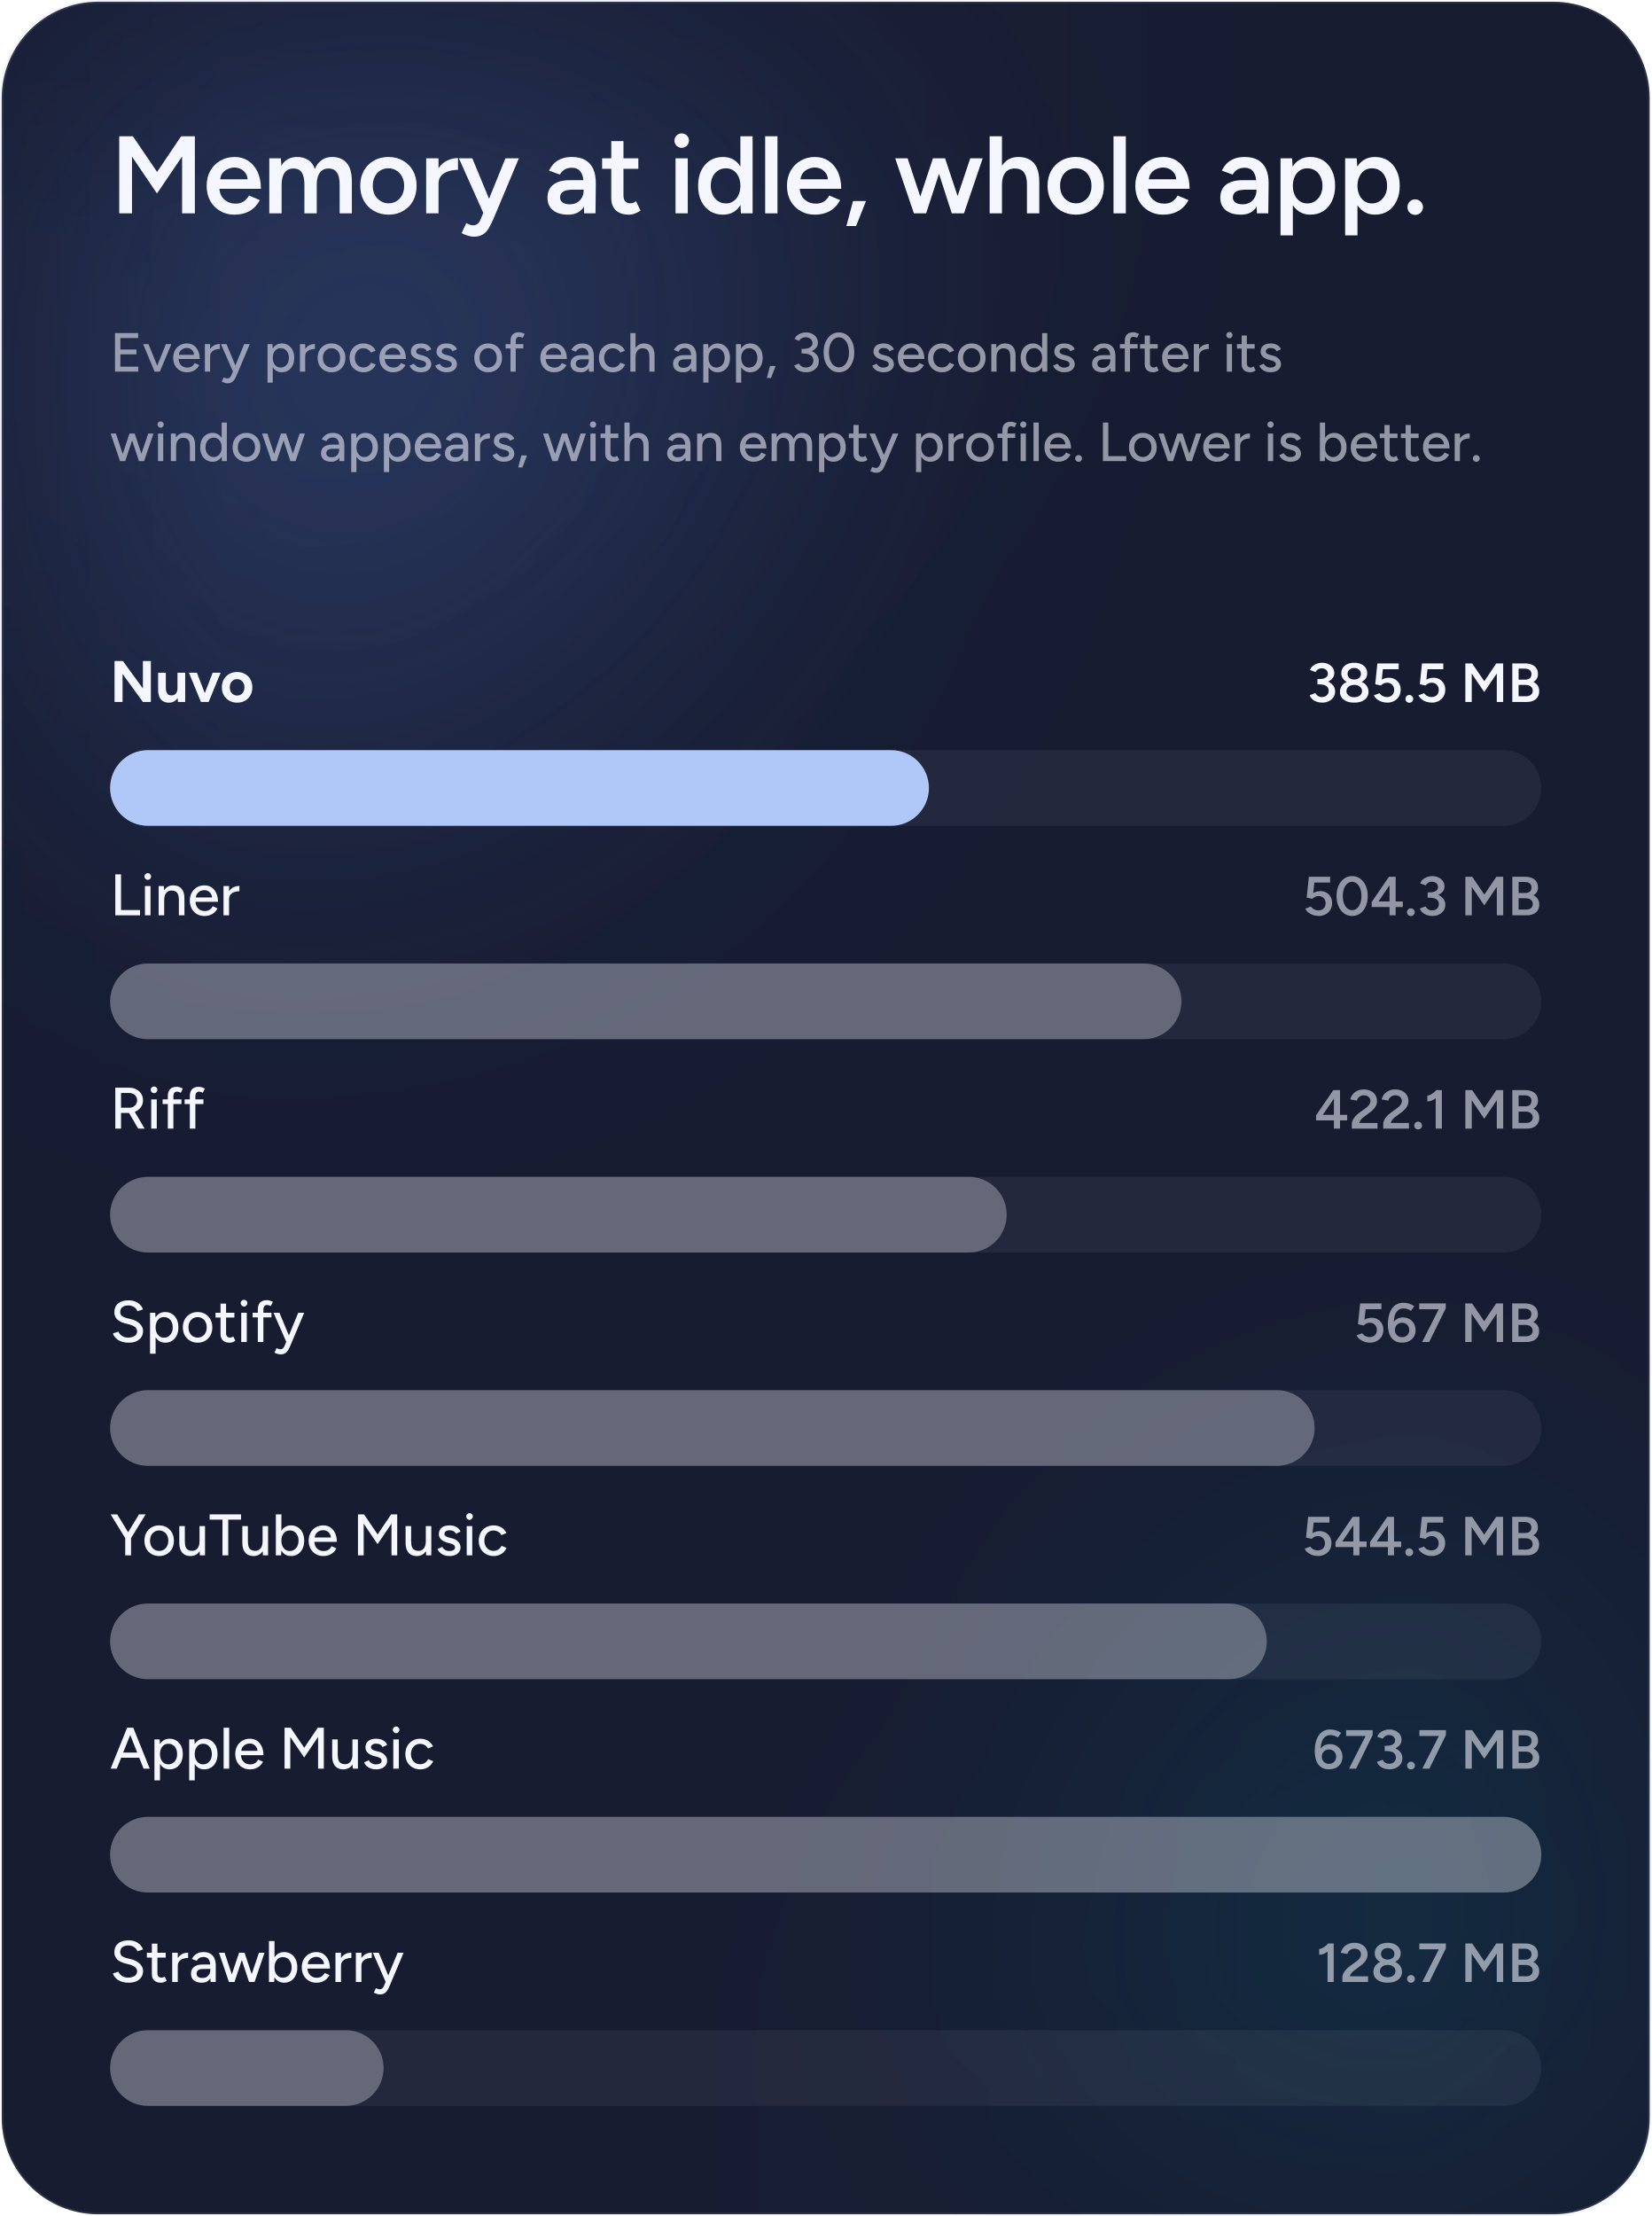
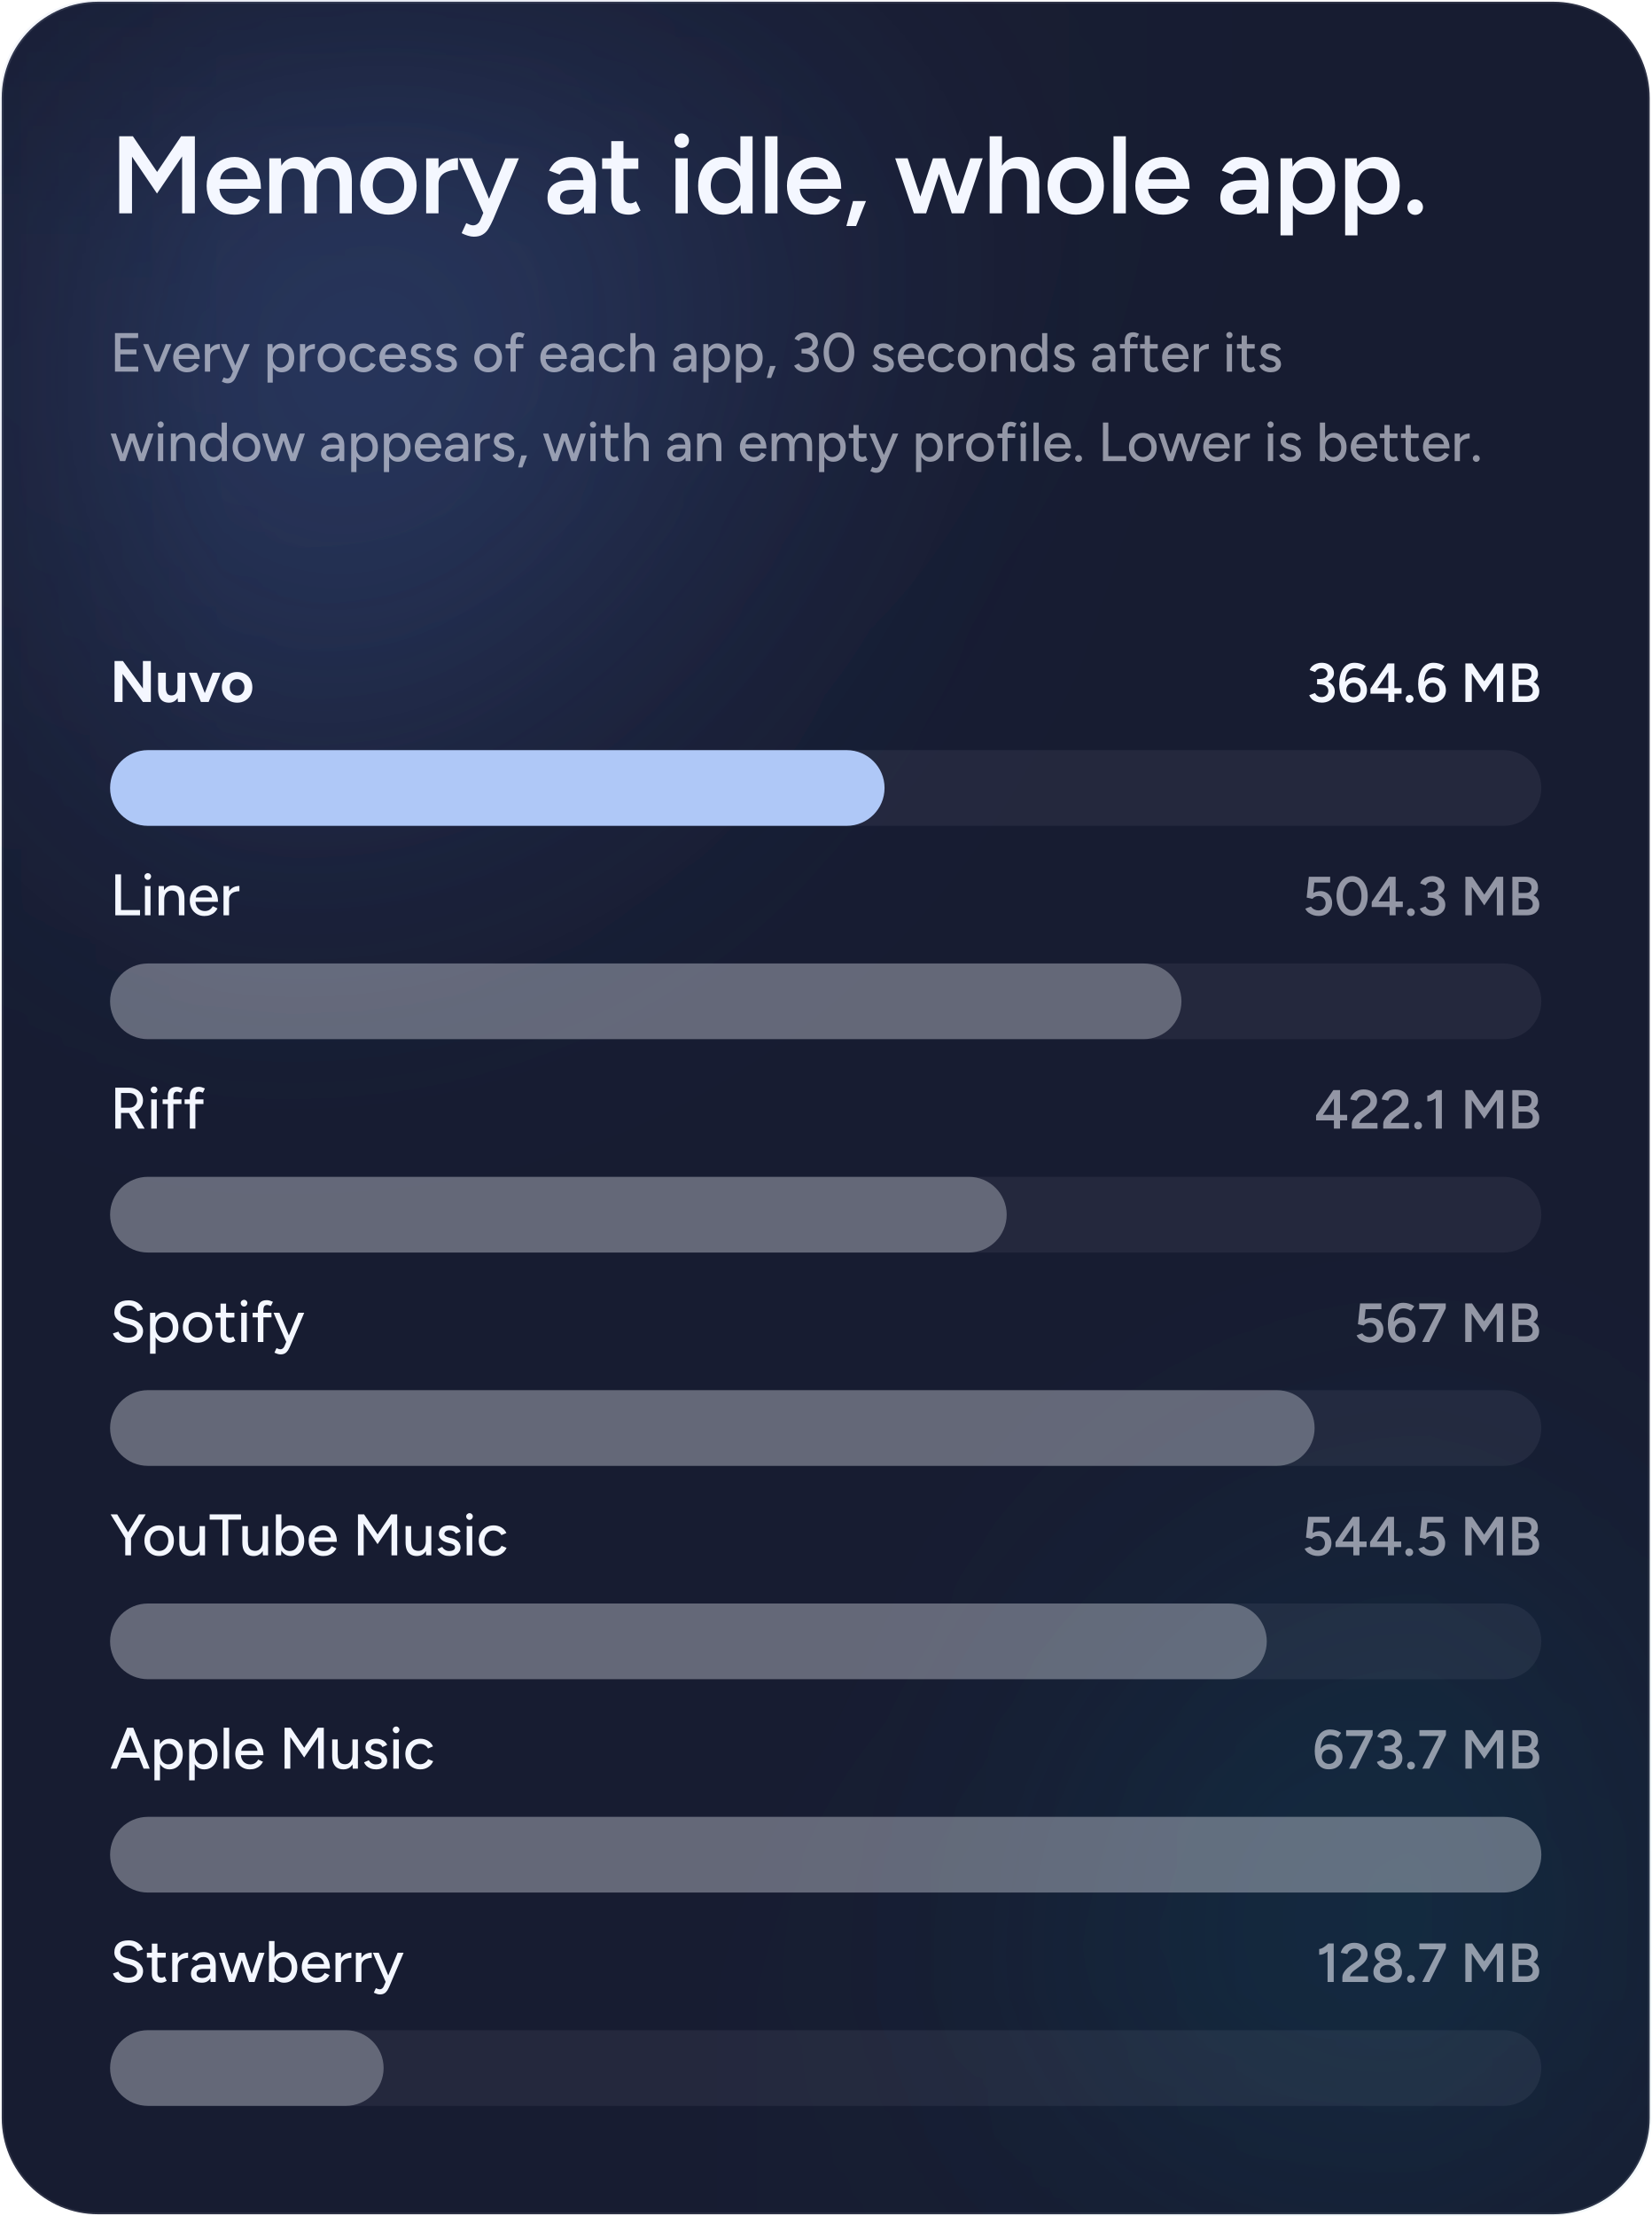
<svg xmlns="http://www.w3.org/2000/svg" width="480" height="644" viewBox="0 0 480 644" role="img" aria-label="Memory at idle, whole app.">
  <defs>
    <path id="g500-2c" d="M37 115 95 -103H198L114 115Z" />
    <path id="g500-2e" d="M109 14Q84 14 66 -4Q47 -22 47 -48Q47 -74 66 -92Q84 -110 109 -110Q135 -110 154 -92Q172 -74 172 -48Q172 -22 154 -4Q135 14 109 14Z" />
    <path id="g500-30" d="M321 12Q240 12 177 -34Q114 -81 78 -162Q43 -244 43 -350Q43 -456 78 -538Q114 -619 176 -666Q239 -712 321 -712Q403 -712 466 -666Q528 -619 564 -538Q600 -456 600 -350Q600 -244 564 -162Q529 -81 466 -34Q403 12 321 12ZM321 -78Q374 -78 416 -113Q457 -148 480 -209Q503 -270 503 -350Q503 -430 480 -492Q457 -553 416 -588Q374 -623 321 -623Q268 -623 227 -588Q186 -553 163 -492Q140 -430 140 -350Q140 -270 163 -208Q186 -147 227 -112Q268 -78 321 -78Z" />
    <path id="g500-33" d="M272 12Q218 12 174 -4Q130 -20 100 -48Q70 -76 54 -109L139 -148Q149 -134 164 -116Q179 -99 204 -87Q229 -75 266 -75Q329 -75 366 -111Q404 -147 404 -202Q404 -243 382 -272Q360 -300 318 -315Q275 -330 214 -330H189V-413H214Q296 -413 342 -441Q388 -469 388 -520Q388 -549 372 -572Q357 -596 330 -610Q302 -625 264 -625Q240 -625 218 -618Q195 -610 176 -596Q157 -581 143 -558L61 -595Q78 -632 109 -658Q140 -684 181 -698Q222 -712 268 -712Q331 -712 380 -688Q429 -664 458 -622Q486 -580 486 -527Q486 -473 456 -434Q426 -396 374 -373Q434 -347 468 -302Q503 -257 503 -193Q503 -131 472 -84Q440 -38 388 -13Q335 12 272 12Z" />
    <path id="g500-41" d="M9 0 291 -700H396L678 0H573L498 -187H189L114 0ZM223 -275H464L344 -576Z" />
    <path id="g500-45" d="M89 0V-700H510V-610H187V-402H478V-314H187V-90H512V0Z" />
    <path id="g500-4c" d="M89 0V-700H187V-90H512V0Z" />
    <path id="g500-4d" d="M89 0V-700H193L425 -357L656 -700H760V0H662V-542L424 -191L187 -541V0Z" />
    <path id="g500-52" d="M89 0V-700H325Q395 -700 448 -672Q502 -645 532 -596Q563 -548 563 -484Q563 -415 524 -363Q485 -311 422 -287L591 0H480L324 -268Q318 -268 311 -268Q304 -268 297 -268H187V0ZM187 -358H334Q370 -358 398 -374Q427 -391 444 -420Q462 -448 462 -484Q462 -540 423 -575Q384 -610 322 -610H187Z" />
    <path id="g500-53" d="M315 12Q259 12 214 -1Q168 -14 134 -36Q101 -59 79 -87Q57 -115 48 -146L143 -177Q158 -136 200 -106Q242 -76 303 -75Q377 -75 420 -104Q462 -134 462 -183Q462 -228 425 -256Q388 -285 327 -300L246 -321Q198 -334 158 -358Q119 -382 96 -419Q73 -456 73 -508Q73 -604 136 -658Q198 -712 316 -712Q384 -712 434 -690Q484 -669 516 -634Q549 -599 563 -557L468 -525Q451 -570 410 -598Q369 -625 309 -625Q246 -625 210 -595Q173 -565 173 -513Q173 -469 202 -446Q230 -422 278 -410L359 -390Q457 -366 510 -310Q564 -255 564 -189Q564 -132 536 -86Q507 -41 452 -14Q396 12 315 12Z" />
    <path id="g500-54" d="M231 0V-610H12V-700H549V-610H330V0Z" />
    <path id="g500-59" d="M259 0V-293L9 -700H122L308 -394L494 -700H608L358 -294V0Z" />
    <path id="g500-61" d="M226 12Q137 12 88 -28Q38 -69 38 -141Q38 -218 90 -258Q141 -299 233 -299H367Q361 -363 334 -396Q306 -428 251 -428Q212 -428 184 -412Q155 -396 136 -362L52 -394Q70 -428 97 -454Q124 -481 162 -496Q200 -512 251 -512Q322 -512 369 -484Q416 -456 440 -403Q463 -350 462 -272L461 0H373L370 -64Q348 -28 312 -8Q276 12 226 12ZM234 -69Q275 -69 305 -86Q335 -104 352 -136Q369 -167 369 -208V-224H259Q190 -224 162 -202Q134 -181 134 -143Q134 -108 160 -88Q187 -69 234 -69Z" />
    <path id="g500-62" d="M325 12Q271 12 229 -12Q187 -37 160 -81L156 0H66V-700H161V-420Q188 -464 230 -488Q271 -512 325 -512Q392 -512 443 -479Q494 -446 522 -388Q551 -329 551 -250Q551 -172 522 -113Q494 -54 443 -21Q392 12 325 12ZM302 -74Q347 -74 381 -96Q415 -119 434 -158Q454 -198 454 -250Q454 -302 435 -342Q416 -381 382 -404Q348 -426 303 -426Q262 -426 230 -404Q197 -381 179 -341Q161 -301 161 -250Q161 -198 179 -158Q197 -119 229 -96Q261 -74 302 -74Z" />
    <path id="g500-63" d="M294 12Q219 12 161 -22Q103 -55 70 -114Q38 -173 38 -250Q38 -327 70 -386Q103 -445 160 -478Q218 -512 292 -512Q365 -512 424 -478Q482 -444 511 -381L425 -345Q406 -382 370 -403Q335 -424 289 -424Q244 -424 209 -402Q174 -380 154 -340Q134 -301 134 -250Q134 -199 154 -160Q174 -121 210 -98Q246 -76 291 -76Q337 -76 373 -100Q409 -123 427 -163L514 -128Q485 -62 426 -25Q368 12 294 12Z" />
    <path id="g500-64" d="M264 12Q196 12 146 -21Q95 -54 66 -113Q38 -172 38 -250Q38 -329 66 -388Q95 -446 146 -479Q196 -512 264 -512Q317 -512 359 -488Q401 -464 428 -420V-700H522V0H432L429 -81Q402 -37 360 -12Q318 12 264 12ZM286 -74Q327 -74 358 -96Q390 -118 408 -156Q427 -195 428 -245V-255Q427 -305 408 -344Q390 -382 358 -404Q327 -426 285 -426Q241 -426 207 -404Q173 -381 154 -342Q135 -302 135 -250Q135 -198 154 -158Q174 -119 208 -96Q242 -74 286 -74Z" />
    <path id="g500-65" d="M287 12Q214 12 158 -22Q102 -55 70 -114Q38 -173 38 -250Q38 -327 70 -386Q102 -445 158 -478Q215 -512 288 -512Q357 -512 409 -478Q461 -443 490 -380Q520 -316 520 -230H135Q140 -156 184 -114Q229 -73 294 -73Q344 -73 378 -96Q411 -120 430 -156L512 -118Q492 -79 460 -50Q428 -20 384 -4Q341 12 287 12ZM141 -305H418Q415 -345 396 -372Q378 -400 350 -415Q321 -430 286 -430Q252 -430 220 -416Q188 -401 166 -373Q145 -345 141 -305Z" />
    <path id="g500-66" d="M116 0V-421H27V-500H116V-555Q116 -634 154 -674Q192 -715 269 -715Q292 -715 319 -708Q346 -700 374 -687L339 -614Q318 -624 302 -628Q287 -633 276 -633Q243 -633 227 -612Q211 -590 211 -545V-500H349V-421H211V0Z" />
    <path id="g500-68" d="M67 0V-700H161V-429Q186 -469 225 -490Q264 -512 315 -512Q374 -512 417 -488Q460 -464 484 -414Q508 -363 507 -281V0H413V-256Q413 -324 397 -360Q381 -395 354 -409Q326 -423 291 -424Q229 -424 195 -381Q161 -338 161 -260V0Z" />
    <path id="g500-69" d="M72 0V-500H167V0ZM120 -606Q97 -606 80 -624Q63 -641 63 -664Q63 -688 80 -704Q97 -721 120 -721Q144 -721 160 -704Q177 -688 177 -664Q177 -641 160 -624Q144 -606 120 -606Z" />
    <path id="g500-6c" d="M66 0V-700H161V0Z" />
    <path id="g500-6d" d="M66 0V-500H155L159 -431Q183 -471 219 -492Q255 -512 302 -512Q362 -512 404 -484Q446 -457 465 -401Q487 -455 527 -484Q567 -512 622 -512Q707 -512 755 -456Q803 -401 802 -286V0H708V-256Q708 -324 694 -360Q679 -395 655 -409Q631 -423 599 -424Q543 -424 512 -381Q482 -338 482 -260V0H387V-256Q387 -324 373 -360Q359 -395 334 -409Q310 -423 278 -424Q222 -424 192 -381Q161 -338 161 -260V0Z" />
    <path id="g500-6e" d="M66 0V-500H155L159 -427Q184 -468 224 -490Q263 -512 314 -512Q373 -512 416 -488Q460 -464 484 -414Q507 -363 507 -281V0H412V-256Q412 -324 396 -360Q381 -395 354 -409Q326 -423 290 -424Q229 -424 195 -381Q161 -338 161 -260V0Z" />
    <path id="g500-6f" d="M292 12Q217 12 160 -22Q103 -55 70 -114Q38 -173 38 -250Q38 -327 70 -386Q102 -445 159 -478Q216 -512 290 -512Q364 -512 421 -478Q478 -445 510 -386Q542 -327 542 -250Q542 -173 510 -114Q478 -55 422 -22Q365 12 292 12ZM292 -75Q337 -75 372 -98Q407 -120 426 -159Q446 -198 446 -250Q446 -302 426 -341Q407 -380 371 -402Q335 -425 290 -425Q244 -425 209 -402Q174 -380 154 -341Q134 -302 134 -250Q134 -198 154 -159Q174 -120 210 -98Q246 -75 292 -75Z" />
    <path id="g500-70" d="M71 200V-500H160L165 -419Q192 -463 234 -488Q276 -512 330 -512Q397 -512 448 -479Q499 -446 528 -388Q556 -329 556 -250Q556 -172 528 -113Q499 -54 448 -21Q397 12 330 12Q276 12 234 -12Q193 -37 166 -80V200ZM307 -74Q352 -74 386 -96Q420 -119 440 -158Q459 -198 459 -250Q459 -302 440 -342Q421 -381 387 -404Q353 -426 308 -426Q267 -426 234 -404Q202 -381 184 -341Q166 -301 166 -250Q166 -198 184 -158Q202 -119 234 -96Q266 -74 307 -74Z" />
    <path id="g500-72" d="M66 0V-500H161V-410Q191 -457 238 -480Q286 -502 338 -502V-412Q293 -412 252 -398Q212 -385 186 -354Q161 -324 161 -272V0Z" />
    <path id="g500-73" d="M245 12Q192 12 150 -4Q109 -20 80 -47Q52 -74 38 -108L120 -144Q136 -113 168 -93Q200 -73 239 -73Q282 -73 310 -89Q338 -105 338 -134Q338 -162 317 -178Q296 -194 256 -204L209 -216Q139 -235 100 -273Q62 -311 62 -359Q62 -432 109 -472Q156 -512 248 -512Q293 -512 330 -499Q368 -486 394 -462Q421 -438 432 -405L352 -369Q340 -399 311 -414Q282 -428 243 -428Q203 -428 180 -410Q157 -393 157 -362Q157 -345 176 -330Q196 -314 234 -304L288 -291Q337 -279 369 -254Q401 -230 417 -200Q433 -169 433 -136Q433 -91 408 -58Q384 -24 342 -6Q299 12 245 12Z" />
    <path id="g500-74" d="M259 12Q184 12 143 -26Q102 -65 102 -137V-418H17V-500H102V-656H197V-500H339V-418H197V-151Q197 -114 216 -94Q234 -75 269 -75Q279 -75 291 -79Q303 -83 320 -95L356 -21Q330 -4 306 4Q283 12 259 12Z" />
    <path id="g500-75" d="M246 12Q188 12 145 -12Q102 -36 78 -87Q54 -138 54 -219V-500H149V-244Q149 -177 164 -141Q180 -105 208 -91Q236 -77 271 -76Q332 -76 366 -119Q400 -162 400 -240V-500H494V0H406L402 -73Q377 -32 338 -10Q298 12 246 12Z" />
    <path id="g500-76" d="M217 0 9 -500H106L265 -109L423 -500H522L313 0Z" />
    <path id="g500-77" d="M180 0 10 -500H106L229 -130L353 -500H447L569 -134L693 -500H788L618 0H524L400 -376L275 0Z" />
    <path id="g500-79" d="M127 212Q105 212 78 204Q52 196 24 183L59 105Q81 115 98 120Q114 125 124 125Q149 125 166 111Q184 97 195 72L226 -3L8 -500H109L271 -112L431 -500H533L296 62Q277 108 256 142Q235 176 204 194Q174 212 127 212Z" />
    <path id="g600-2c" d="M33 115 93 -112H211L121 115Z" />
    <path id="g600-2e" d="M116 14Q87 14 66 -6Q46 -27 46 -56Q46 -85 66 -106Q87 -127 116 -127Q145 -127 166 -106Q187 -85 187 -56Q187 -27 166 -6Q145 14 116 14Z" />
    <path id="g600-30" d="M322 12Q240 12 176 -34Q112 -81 76 -162Q39 -244 39 -350Q39 -456 76 -538Q112 -619 176 -666Q239 -712 322 -712Q405 -712 469 -666Q533 -619 570 -538Q606 -456 606 -350Q606 -244 570 -162Q533 -81 470 -34Q406 12 322 12ZM323 -93Q372 -93 410 -126Q449 -159 470 -217Q492 -275 492 -350Q492 -425 470 -484Q449 -542 410 -575Q372 -608 322 -608Q272 -608 234 -575Q196 -542 174 -484Q153 -426 153 -350Q153 -275 174 -217Q196 -159 234 -126Q273 -93 323 -93Z" />
    <path id="g600-31" d="M204 0V-552Q168 -525 130 -509Q91 -493 52 -495V-600Q75 -599 104 -614Q134 -628 164 -652Q193 -676 215 -700H316V0Z" />
    <path id="g600-32" d="M54 0V-89Q54 -120 70 -154Q86 -187 116 -221Q145 -255 185 -285L307 -373Q330 -389 350 -410Q369 -431 381 -454Q393 -478 393 -501Q393 -530 378 -554Q364 -578 338 -592Q311 -606 273 -606Q239 -606 212 -592Q186 -579 169 -557Q152 -535 145 -509L26 -531Q36 -579 68 -620Q101 -662 152 -687Q204 -712 270 -712Q344 -712 398 -685Q453 -658 482 -610Q512 -563 512 -502Q512 -440 478 -390Q445 -341 385 -296L273 -213Q240 -189 219 -162Q198 -134 190 -103H521V0Z" />
    <path id="g600-33" d="M276 12Q219 12 172 -5Q125 -22 93 -53Q61 -84 47 -123L151 -162Q159 -148 173 -131Q187 -114 210 -102Q233 -89 269 -89Q326 -89 360 -122Q393 -154 393 -204Q393 -240 374 -266Q356 -292 318 -306Q279 -320 221 -320H189V-416H221Q298 -416 338 -442Q378 -468 378 -515Q378 -542 364 -564Q351 -585 326 -598Q301 -611 267 -611Q245 -611 224 -604Q203 -597 185 -582Q167 -567 155 -543L54 -580Q69 -622 102 -652Q135 -681 179 -696Q223 -712 271 -712Q335 -712 386 -688Q436 -664 466 -622Q495 -579 495 -524Q495 -470 464 -432Q434 -393 383 -370Q441 -343 476 -298Q510 -254 510 -192Q510 -129 478 -83Q445 -37 392 -12Q339 12 276 12Z" />
    <path id="g600-34" d="M357 0V-150H33V-242L346 -700H468V-251H598V-150H468V0ZM156 -251H357V-546Z" />
    <path id="g600-35" d="M292 12Q246 12 198 -2Q151 -17 111 -46Q71 -76 50 -121L153 -159Q179 -122 214 -106Q249 -89 286 -89Q345 -89 382 -124Q419 -160 419 -219Q419 -276 383 -313Q347 -350 289 -350Q255 -350 226 -335Q196 -320 180 -299L75 -322L114 -700H501V-595H214L194 -405Q221 -421 254 -430Q288 -440 325 -440Q385 -440 433 -412Q481 -384 509 -336Q537 -287 537 -224Q537 -154 506 -101Q474 -48 419 -18Q364 12 292 12Z" />
    <path id="g600-36" d="M298 12Q227 12 178 -14Q128 -41 98 -86Q68 -132 54 -192Q40 -253 40 -322Q40 -406 58 -477Q75 -548 110 -601Q145 -654 198 -683Q250 -712 320 -712Q374 -712 426 -696Q479 -679 520 -650L460 -566Q429 -588 392 -599Q356 -610 325 -610Q238 -610 190 -535Q143 -460 147 -302L123 -320Q146 -377 196 -412Q246 -446 315 -446Q382 -446 434 -416Q486 -385 515 -332Q544 -280 544 -213Q544 -148 514 -97Q483 -46 428 -17Q372 12 298 12ZM299 -87Q336 -87 366 -104Q395 -121 412 -150Q429 -180 429 -218Q429 -256 412 -286Q395 -316 366 -332Q336 -349 299 -349Q261 -349 232 -332Q202 -316 185 -286Q168 -256 168 -218Q168 -180 185 -150Q202 -121 232 -104Q261 -87 299 -87Z" />
    <path id="g600-37" d="M89 0 390 -594H36V-700H518V-611L217 0Z" />
    <path id="g600-38" d="M306 12Q225 12 167 -12Q109 -37 78 -80Q47 -124 47 -182Q47 -245 80 -292Q112 -339 171 -365Q124 -388 98 -428Q71 -469 71 -522Q71 -578 100 -621Q128 -664 181 -688Q234 -712 306 -712Q378 -712 431 -688Q484 -664 513 -621Q542 -578 542 -522Q542 -469 516 -428Q489 -388 441 -365Q500 -340 533 -292Q566 -244 566 -182Q566 -124 534 -80Q503 -37 445 -12Q387 12 306 12ZM306 -86Q368 -86 408 -117Q448 -148 448 -196Q448 -247 408 -279Q368 -311 306 -311Q265 -311 233 -296Q201 -282 183 -256Q165 -230 165 -196Q165 -164 184 -139Q202 -114 234 -100Q265 -86 306 -86ZM306 -408Q359 -408 394 -436Q428 -465 428 -509Q428 -557 394 -587Q359 -617 306 -617Q253 -617 219 -587Q185 -557 185 -509Q185 -465 219 -436Q253 -408 306 -408Z" />
    <path id="g600-42" d="M83 0V-700H314Q386 -700 438 -678Q491 -656 520 -612Q549 -569 549 -504Q549 -459 528 -423Q506 -387 467 -363Q518 -338 545 -296Q572 -254 572 -196Q572 -134 544 -90Q516 -46 465 -23Q414 0 344 0ZM197 -104H335Q390 -104 422 -131Q454 -158 454 -204Q454 -254 418 -282Q383 -310 319 -310H197ZM197 -406H324Q374 -406 402 -432Q431 -459 431 -506Q431 -554 398 -580Q366 -605 308 -605H197Z" />
    <path id="g600-4d" d="M83 0V-700H207L427 -376L645 -700H770V0H654V-517L426 -180L199 -515V0Z" />
    <path id="g600-61" d="M223 12Q133 12 84 -28Q34 -68 34 -141Q34 -219 86 -260Q139 -301 233 -301H360Q354 -356 329 -385Q304 -414 255 -414Q219 -414 192 -399Q165 -384 146 -352L48 -388Q64 -421 90 -450Q117 -478 158 -495Q198 -512 255 -512Q328 -512 377 -484Q426 -455 450 -402Q473 -349 473 -274L470 0H367L364 -61Q344 -26 308 -7Q273 12 223 12ZM237 -82Q274 -82 302 -98Q331 -115 346 -143Q362 -171 362 -205V-215H269Q202 -215 175 -196Q148 -178 148 -144Q148 -115 172 -98Q195 -82 237 -82Z" />
    <path id="g600-64" d="M260 12Q192 12 142 -20Q91 -53 62 -112Q34 -171 34 -250Q34 -330 62 -388Q91 -447 142 -480Q192 -512 260 -512Q312 -512 352 -490Q392 -467 418 -426V-700H529V0H423L419 -76Q394 -34 354 -11Q313 12 260 12ZM288 -90Q325 -90 354 -110Q383 -129 400 -164Q416 -198 418 -243V-257Q416 -302 400 -336Q383 -371 354 -390Q325 -409 287 -409Q247 -409 216 -389Q184 -369 166 -333Q149 -297 149 -250Q149 -203 167 -167Q185 -131 216 -110Q248 -90 288 -90Z" />
    <path id="g600-65" d="M285 12Q212 12 156 -22Q99 -55 66 -114Q34 -173 34 -250Q34 -327 67 -386Q100 -445 158 -478Q215 -512 289 -512Q356 -512 410 -478Q464 -443 496 -378Q527 -313 527 -223H150Q155 -160 196 -124Q238 -88 295 -88Q341 -88 371 -108Q401 -129 418 -162L517 -120Q496 -80 464 -50Q431 -20 386 -4Q342 12 285 12ZM157 -309H406Q403 -345 385 -368Q367 -392 341 -404Q315 -416 286 -416Q258 -416 230 -404Q201 -393 181 -369Q161 -345 157 -309Z" />
    <path id="g600-68" d="M63 0V-700H175V-432Q200 -471 238 -492Q276 -512 324 -512Q383 -512 426 -488Q469 -464 492 -414Q514 -363 514 -282V0H402V-256Q402 -316 388 -348Q374 -381 350 -394Q325 -407 293 -407Q236 -408 206 -370Q175 -332 175 -261V0Z" />
    <path id="g600-69" d="M69 0V-500H180V0ZM125 -595Q98 -595 78 -614Q59 -634 59 -661Q59 -688 78 -707Q98 -726 125 -726Q152 -726 172 -707Q191 -688 191 -661Q191 -634 172 -614Q152 -595 125 -595Z" />
    <path id="g600-6c" d="M62 0V-700H174V0Z" />
    <path id="g600-6d" d="M62 0V-500H167L172 -433Q195 -472 231 -492Q267 -512 313 -512Q373 -512 415 -485Q457 -458 476 -403Q498 -456 538 -484Q578 -512 632 -512Q719 -512 766 -456Q813 -401 812 -286V0H701V-256Q701 -316 688 -348Q675 -381 653 -394Q631 -407 602 -407Q550 -408 522 -370Q493 -332 493 -261V0H381V-256Q381 -316 368 -348Q356 -381 334 -394Q312 -407 283 -407Q231 -408 202 -370Q174 -332 174 -261V0Z" />
    <path id="g600-6f" d="M292 12Q217 12 158 -22Q100 -55 67 -114Q34 -173 34 -250Q34 -327 66 -386Q99 -445 157 -478Q215 -512 290 -512Q365 -512 423 -478Q481 -445 514 -386Q546 -327 546 -250Q546 -173 514 -114Q482 -55 424 -22Q366 12 292 12ZM292 -91Q333 -91 365 -112Q397 -132 415 -168Q433 -203 433 -250Q433 -297 414 -332Q396 -368 364 -388Q332 -409 290 -409Q248 -409 216 -389Q184 -369 166 -333Q148 -297 148 -250Q148 -203 166 -168Q185 -132 218 -112Q250 -91 292 -91Z" />
    <path id="g600-70" d="M67 200V-500H172L177 -424Q203 -466 244 -489Q284 -512 337 -512Q405 -512 456 -480Q506 -447 534 -388Q563 -330 563 -250Q563 -171 534 -112Q506 -53 456 -20Q405 12 337 12Q285 12 245 -11Q205 -34 179 -74V200ZM309 -90Q349 -90 380 -110Q411 -131 430 -167Q448 -203 448 -250Q448 -297 430 -333Q413 -369 382 -389Q351 -409 310 -409Q272 -409 242 -389Q212 -369 196 -333Q179 -297 179 -250Q179 -203 196 -167Q212 -131 242 -110Q271 -90 309 -90Z" />
    <path id="g600-72" d="M62 0V-500H174V-409Q204 -456 252 -479Q300 -502 351 -502V-395Q305 -395 264 -382Q224 -370 199 -342Q174 -314 174 -268V0Z" />
    <path id="g600-74" d="M261 12Q182 12 140 -28Q99 -67 99 -141V-404H16V-500H99V-656H210V-500H345V-404H210V-162Q210 -127 226 -109Q243 -91 275 -91Q285 -91 297 -95Q309 -99 324 -110L365 -25Q339 -7 313 2Q287 12 261 12Z" />
    <path id="g600-77" d="M180 0 10 -500H123L238 -152L353 -500H463L577 -157L692 -500H805L635 0H524L408 -359L291 0Z" />
    <path id="g600-79" d="M141 212Q117 212 88 203Q58 194 31 180L73 89Q92 98 108 104Q124 109 134 109Q158 109 174 96Q191 84 201 60L228 -4L6 -500H128L280 -132L429 -500H551L319 53Q298 101 276 137Q255 173 223 192Q191 212 141 212Z" />
    <path id="g700-4e" d="M76 0V-700H219L561 -230V-700H697V0H561L213 -479V0Z" />
    <path id="g700-6f" d="M292 12Q216 12 156 -22Q97 -55 64 -114Q30 -173 30 -250Q30 -327 63 -386Q96 -445 155 -478Q214 -512 290 -512Q367 -512 426 -478Q485 -445 518 -386Q551 -327 551 -250Q551 -173 518 -114Q485 -55 426 -22Q368 12 292 12ZM292 -110Q329 -110 357 -128Q385 -146 400 -178Q416 -209 416 -250Q416 -291 400 -322Q384 -354 356 -372Q327 -390 290 -390Q254 -390 226 -372Q197 -354 181 -322Q165 -291 165 -250Q165 -209 181 -178Q197 -146 226 -128Q255 -110 292 -110Z" />
    <path id="g700-75" d="M235 12Q175 12 134 -12Q92 -36 70 -86Q48 -137 48 -217V-500H180V-244Q180 -194 192 -166Q203 -137 224 -124Q246 -112 273 -112Q325 -111 352 -144Q379 -176 379 -238V-500H511V0H387L382 -68Q357 -30 320 -9Q282 12 235 12Z" />
    <path id="g700-76" d="M212 0 7 -500H143L278 -151L413 -500H549L344 0Z" />
    <clipPath id="c1">
      <rect x="0.0" y="0.0" width="480.0" height="644.0" rx="28.0" />
    </clipPath>
    <filter id="b2" filterUnits="userSpaceOnUse" x="-480" y="-644" width="1440" height="1932">
      <feGaussianBlur stdDeviation="101" />
    </filter>
  </defs>
  <rect x="0.5" y="0.5" width="479.0" height="643.0" rx="28.0" fill="#171c31" />
  <g clip-path="url(#c1)">
    <g filter="url(#b2)">
      <ellipse cx="77" cy="13" rx="144" ry="206" fill="#4a69b0" fill-opacity="0.42" />
      <ellipse cx="442" cy="631" rx="115" ry="167" fill="#00718d" fill-opacity="0.3" />
    </g>
  </g>
  <rect x="0.5" y="0.5" width="479.0" height="643.0" rx="28.0" fill="none" stroke="rgba(244, 247, 255, 0.1)" />
  <g transform="translate(32.0 62.0) scale(0.032)" fill="#f4f7ff">
    <use href="#g600-4d" x="0" />
    <use href="#g600-65" x="843" />
    <use href="#g600-6d" x="1384" />
    <use href="#g600-6f" x="2238" />
    <use href="#g600-72" x="2809" />
    <use href="#g600-79" x="3162" />
    <use href="#g600-61" x="3939" />
    <use href="#g600-74" x="4453" />
    <use href="#g600-69" x="5067" />
    <use href="#g600-64" x="5307" />
    <use href="#g600-6c" x="5888" />
    <use href="#g600-65" x="6114" />
    <use href="#g600-2c" x="6655" />
    <use href="#g600-77" x="7121" />
    <use href="#g600-68" x="7926" />
    <use href="#g600-6f" x="8481" />
    <use href="#g600-6c" x="9052" />
    <use href="#g600-65" x="9278" />
    <use href="#g600-61" x="10050" />
    <use href="#g600-70" x="10564" />
    <use href="#g600-70" x="11151" />
    <use href="#g600-2e" x="11738" />
  </g>
  <g transform="translate(32.0 108.0) scale(0.016)" fill="rgba(244, 247, 255, 0.56)">
    <use href="#g500-45" x="0" />
    <use href="#g500-76" x="591" />
    <use href="#g500-65" x="1108" />
    <use href="#g500-72" x="1656" />
    <use href="#g500-79" x="2005" />
    <use href="#g500-70" x="2789" />
    <use href="#g500-72" x="3383" />
    <use href="#g500-6f" x="3732" />
    <use href="#g500-63" x="4312" />
    <use href="#g500-65" x="4854" />
    <use href="#g500-73" x="5402" />
    <use href="#g500-73" x="5868" />
    <use href="#g500-6f" x="6578" />
    <use href="#g500-66" x="7158" />
    <use href="#g500-65" x="7778" />
    <use href="#g500-61" x="8326" />
    <use href="#g500-63" x="8842" />
    <use href="#g500-68" x="9384" />
    <use href="#g500-61" x="10189" />
    <use href="#g500-70" x="10705" />
    <use href="#g500-70" x="11299" />
    <use href="#g500-2c" x="11893" />
    <use href="#g500-33" x="12372" />
    <use href="#g500-30" x="12919" />
    <use href="#g500-73" x="13806" />
    <use href="#g500-65" x="14272" />
    <use href="#g500-63" x="14820" />
    <use href="#g500-6f" x="15362" />
    <use href="#g500-6e" x="15942" />
    <use href="#g500-64" x="16503" />
    <use href="#g500-73" x="17091" />
    <use href="#g500-61" x="17801" />
    <use href="#g500-66" x="18317" />
    <use href="#g500-74" x="18693" />
    <use href="#g500-65" x="19073" />
    <use href="#g500-72" x="19621" />
    <use href="#g500-69" x="20214" />
    <use href="#g500-74" x="20454" />
    <use href="#g500-73" x="20838" />
  </g>
  <g transform="translate(32.0 134.0) scale(0.016)" fill="rgba(244, 247, 255, 0.56)">
    <use href="#g500-77" x="0" />
    <use href="#g500-69" x="798" />
    <use href="#g500-6e" x="1038" />
    <use href="#g500-64" x="1599" />
    <use href="#g500-6f" x="2187" />
    <use href="#g500-77" x="2751" />
    <use href="#g500-61" x="3793" />
    <use href="#g500-70" x="4309" />
    <use href="#g500-70" x="4903" />
    <use href="#g500-65" x="5497" />
    <use href="#g500-61" x="6045" />
    <use href="#g500-72" x="6561" />
    <use href="#g500-73" x="6910" />
    <use href="#g500-2c" x="7376" />
    <use href="#g500-77" x="7855" />
    <use href="#g500-69" x="8653" />
    <use href="#g500-74" x="8893" />
    <use href="#g500-68" x="9277" />
    <use href="#g500-61" x="10082" />
    <use href="#g500-6e" x="10598" />
    <use href="#g500-65" x="11403" />
    <use href="#g500-6d" x="11951" />
    <use href="#g500-70" x="12808" />
    <use href="#g500-74" x="13402" />
    <use href="#g500-79" x="13786" />
    <use href="#g500-70" x="14570" />
    <use href="#g500-72" x="15164" />
    <use href="#g500-6f" x="15513" />
    <use href="#g500-66" x="16093" />
    <use href="#g500-69" x="16469" />
    <use href="#g500-6c" x="16709" />
    <use href="#g500-65" x="16936" />
    <use href="#g500-2e" x="17484" />
    <use href="#g500-4c" x="17947" />
    <use href="#g500-6f" x="18471" />
    <use href="#g500-77" x="19035" />
    <use href="#g500-65" x="19820" />
    <use href="#g500-72" x="20368" />
    <use href="#g500-69" x="20961" />
    <use href="#g500-73" x="21201" />
    <use href="#g500-62" x="21911" />
    <use href="#g500-65" x="22500" />
    <use href="#g500-74" x="23048" />
    <use href="#g500-74" x="23432" />
    <use href="#g500-65" x="23812" />
    <use href="#g500-72" x="24360" />
    <use href="#g500-2e" x="24709" />
  </g>
  <g transform="translate(32.0 204.0) scale(0.017)" fill="#f4f7ff">
    <use href="#g700-4e" x="0" />
    <use href="#g700-75" x="773" />
    <use href="#g700-76" x="1341" />
    <use href="#g700-6f" x="1881" />
  </g>
  <rect x="32.0" y="218.0" width="416.0" height="22.0" rx="11.0" fill="rgba(244, 247, 255, 0.06)" />
-   <rect x="32.0" y="218.0" width="238.0" height="22.0" rx="11.0" fill="#afc8f7" fill-opacity="1" />
-   <g transform="translate(379.9 204.0) scale(0.016)" fill="#f4f7ff">
+   <rect x="32.0" y="218.0" width="225.1" height="22.0" rx="11.0" fill="#afc8f7" fill-opacity="1" />
+   <g transform="translate(379.8 204.0) scale(0.016)" fill="#f4f7ff">
    <use href="#g600-33" x="0" />
-     <use href="#g600-38" x="551" />
-     <use href="#g600-35" x="1164" />
-     <use href="#g600-2e" x="1742" />
-     <use href="#g600-35" x="1974" />
-     <use href="#g600-4d" x="2793" />
-     <use href="#g600-42" x="3646" />
+     <use href="#g600-36" x="551" />
+     <use href="#g600-34" x="1125" />
+     <use href="#g600-2e" x="1753" />
+     <use href="#g600-36" x="1985" />
+     <use href="#g600-4d" x="2800" />
+     <use href="#g600-42" x="3653" />
  </g>
  <g transform="translate(32.0 266.0) scale(0.017)" fill="#f4f7ff">
    <use href="#g500-4c" x="0" />
    <use href="#g500-69" x="524" />
    <use href="#g500-6e" x="764" />
    <use href="#g500-65" x="1325" />
    <use href="#g500-72" x="1873" />
  </g>
  <rect x="32.0" y="280.0" width="416.0" height="22.0" rx="11.0" fill="rgba(244, 247, 255, 0.06)" />
  <rect x="32.0" y="280.0" width="311.4" height="22.0" rx="11.0" fill="rgba(244, 247, 255, 0.56)" fill-opacity="0.55" />
  <g transform="translate(378.6 266.0) scale(0.016)" fill="rgba(244, 247, 255, 0.56)">
    <use href="#g600-35" x="0" />
    <use href="#g600-30" x="578" />
    <use href="#g600-34" x="1223" />
    <use href="#g600-2e" x="1851" />
    <use href="#g600-33" x="2083" />
    <use href="#g600-4d" x="2875" />
    <use href="#g600-42" x="3728" />
  </g>
  <g transform="translate(32.0 328.0) scale(0.017)" fill="#f4f7ff">
    <use href="#g500-52" x="0" />
    <use href="#g500-69" x="631" />
    <use href="#g500-66" x="871" />
    <use href="#g500-66" x="1247" />
  </g>
  <rect x="32.0" y="342.0" width="416.0" height="22.0" rx="11.0" fill="rgba(244, 247, 255, 0.06)" />
  <rect x="32.0" y="342.0" width="260.6" height="22.0" rx="11.0" fill="rgba(244, 247, 255, 0.56)" fill-opacity="0.55" />
  <g transform="translate(382.0 328.0) scale(0.016)" fill="rgba(244, 247, 255, 0.56)">
    <use href="#g600-34" x="0" />
    <use href="#g600-32" x="628" />
    <use href="#g600-32" x="1199" />
    <use href="#g600-2e" x="1770" />
    <use href="#g600-31" x="2002" />
    <use href="#g600-4d" x="2662" />
    <use href="#g600-42" x="3515" />
  </g>
  <g transform="translate(32.0 390.0) scale(0.017)" fill="#f4f7ff">
    <use href="#g500-53" x="0" />
    <use href="#g500-70" x="612" />
    <use href="#g500-6f" x="1206" />
    <use href="#g500-74" x="1786" />
    <use href="#g500-69" x="2170" />
    <use href="#g500-66" x="2410" />
    <use href="#g500-79" x="2786" />
  </g>
  <rect x="32.0" y="404.0" width="416.0" height="22.0" rx="11.0" fill="rgba(244, 247, 255, 0.06)" />
  <rect x="32.0" y="404.0" width="350.1" height="22.0" rx="11.0" fill="rgba(244, 247, 255, 0.56)" fill-opacity="0.55" />
  <g transform="translate(393.5 390.0) scale(0.016)" fill="rgba(244, 247, 255, 0.56)">
    <use href="#g600-35" x="0" />
    <use href="#g600-36" x="578" />
    <use href="#g600-37" x="1152" />
    <use href="#g600-4d" x="1941" />
    <use href="#g600-42" x="2794" />
  </g>
  <g transform="translate(32.0 452.0) scale(0.017)" fill="#f4f7ff">
    <use href="#g500-59" x="0" />
    <use href="#g500-6f" x="549" />
    <use href="#g500-75" x="1129" />
    <use href="#g500-54" x="1690" />
    <use href="#g500-75" x="2207" />
    <use href="#g500-62" x="2768" />
    <use href="#g500-65" x="3357" />
    <use href="#g500-4d" x="4149" />
    <use href="#g500-75" x="4998" />
    <use href="#g500-73" x="5559" />
    <use href="#g500-69" x="6025" />
    <use href="#g500-63" x="6265" />
  </g>
  <rect x="32.0" y="466.0" width="416.0" height="22.0" rx="11.0" fill="rgba(244, 247, 255, 0.06)" />
  <rect x="32.0" y="466.0" width="336.2" height="22.0" rx="11.0" fill="rgba(244, 247, 255, 0.56)" fill-opacity="0.55" />
  <g transform="translate(378.4 452.0) scale(0.016)" fill="rgba(244, 247, 255, 0.56)">
    <use href="#g600-35" x="0" />
    <use href="#g600-34" x="578" />
    <use href="#g600-34" x="1206" />
    <use href="#g600-2e" x="1834" />
    <use href="#g600-35" x="2066" />
    <use href="#g600-4d" x="2885" />
    <use href="#g600-42" x="3738" />
  </g>
  <g transform="translate(32.0 514.0) scale(0.017)" fill="#f4f7ff">
    <use href="#g500-41" x="0" />
    <use href="#g500-70" x="687" />
    <use href="#g500-70" x="1281" />
    <use href="#g500-6c" x="1875" />
    <use href="#g500-65" x="2102" />
    <use href="#g500-4d" x="2894" />
    <use href="#g500-75" x="3743" />
    <use href="#g500-73" x="4304" />
    <use href="#g500-69" x="4770" />
    <use href="#g500-63" x="5010" />
  </g>
  <rect x="32.0" y="528.0" width="416.0" height="22.0" rx="11.0" fill="rgba(244, 247, 255, 0.06)" />
  <rect x="32.0" y="528.0" width="416.0" height="22.0" rx="11.0" fill="rgba(244, 247, 255, 0.56)" fill-opacity="0.55" />
  <g transform="translate(381.5 514.0) scale(0.016)" fill="rgba(244, 247, 255, 0.56)">
    <use href="#g600-36" x="0" />
    <use href="#g600-37" x="574" />
    <use href="#g600-33" x="1122" />
    <use href="#g600-2e" x="1673" />
    <use href="#g600-37" x="1905" />
    <use href="#g600-4d" x="2694" />
    <use href="#g600-42" x="3547" />
  </g>
  <g transform="translate(32.0 576.0) scale(0.017)" fill="#f4f7ff">
    <use href="#g500-53" x="0" />
    <use href="#g500-74" x="612" />
    <use href="#g500-72" x="996" />
    <use href="#g500-61" x="1345" />
    <use href="#g500-77" x="1852" />
    <use href="#g500-62" x="2650" />
    <use href="#g500-65" x="3239" />
    <use href="#g500-72" x="3787" />
    <use href="#g500-72" x="4136" />
    <use href="#g500-79" x="4485" />
  </g>
  <rect x="32.0" y="590.0" width="416.0" height="22.0" rx="11.0" fill="rgba(244, 247, 255, 0.06)" />
  <rect x="32.0" y="590.0" width="79.5" height="22.0" rx="11.0" fill="rgba(244, 247, 255, 0.56)" fill-opacity="0.55" />
  <g transform="translate(382.6 576.0) scale(0.016)" fill="rgba(244, 247, 255, 0.56)">
    <use href="#g600-31" x="0" />
    <use href="#g600-32" x="419" />
    <use href="#g600-38" x="990" />
    <use href="#g600-2e" x="1603" />
    <use href="#g600-37" x="1835" />
    <use href="#g600-4d" x="2624" />
    <use href="#g600-42" x="3477" />
  </g>
</svg>
